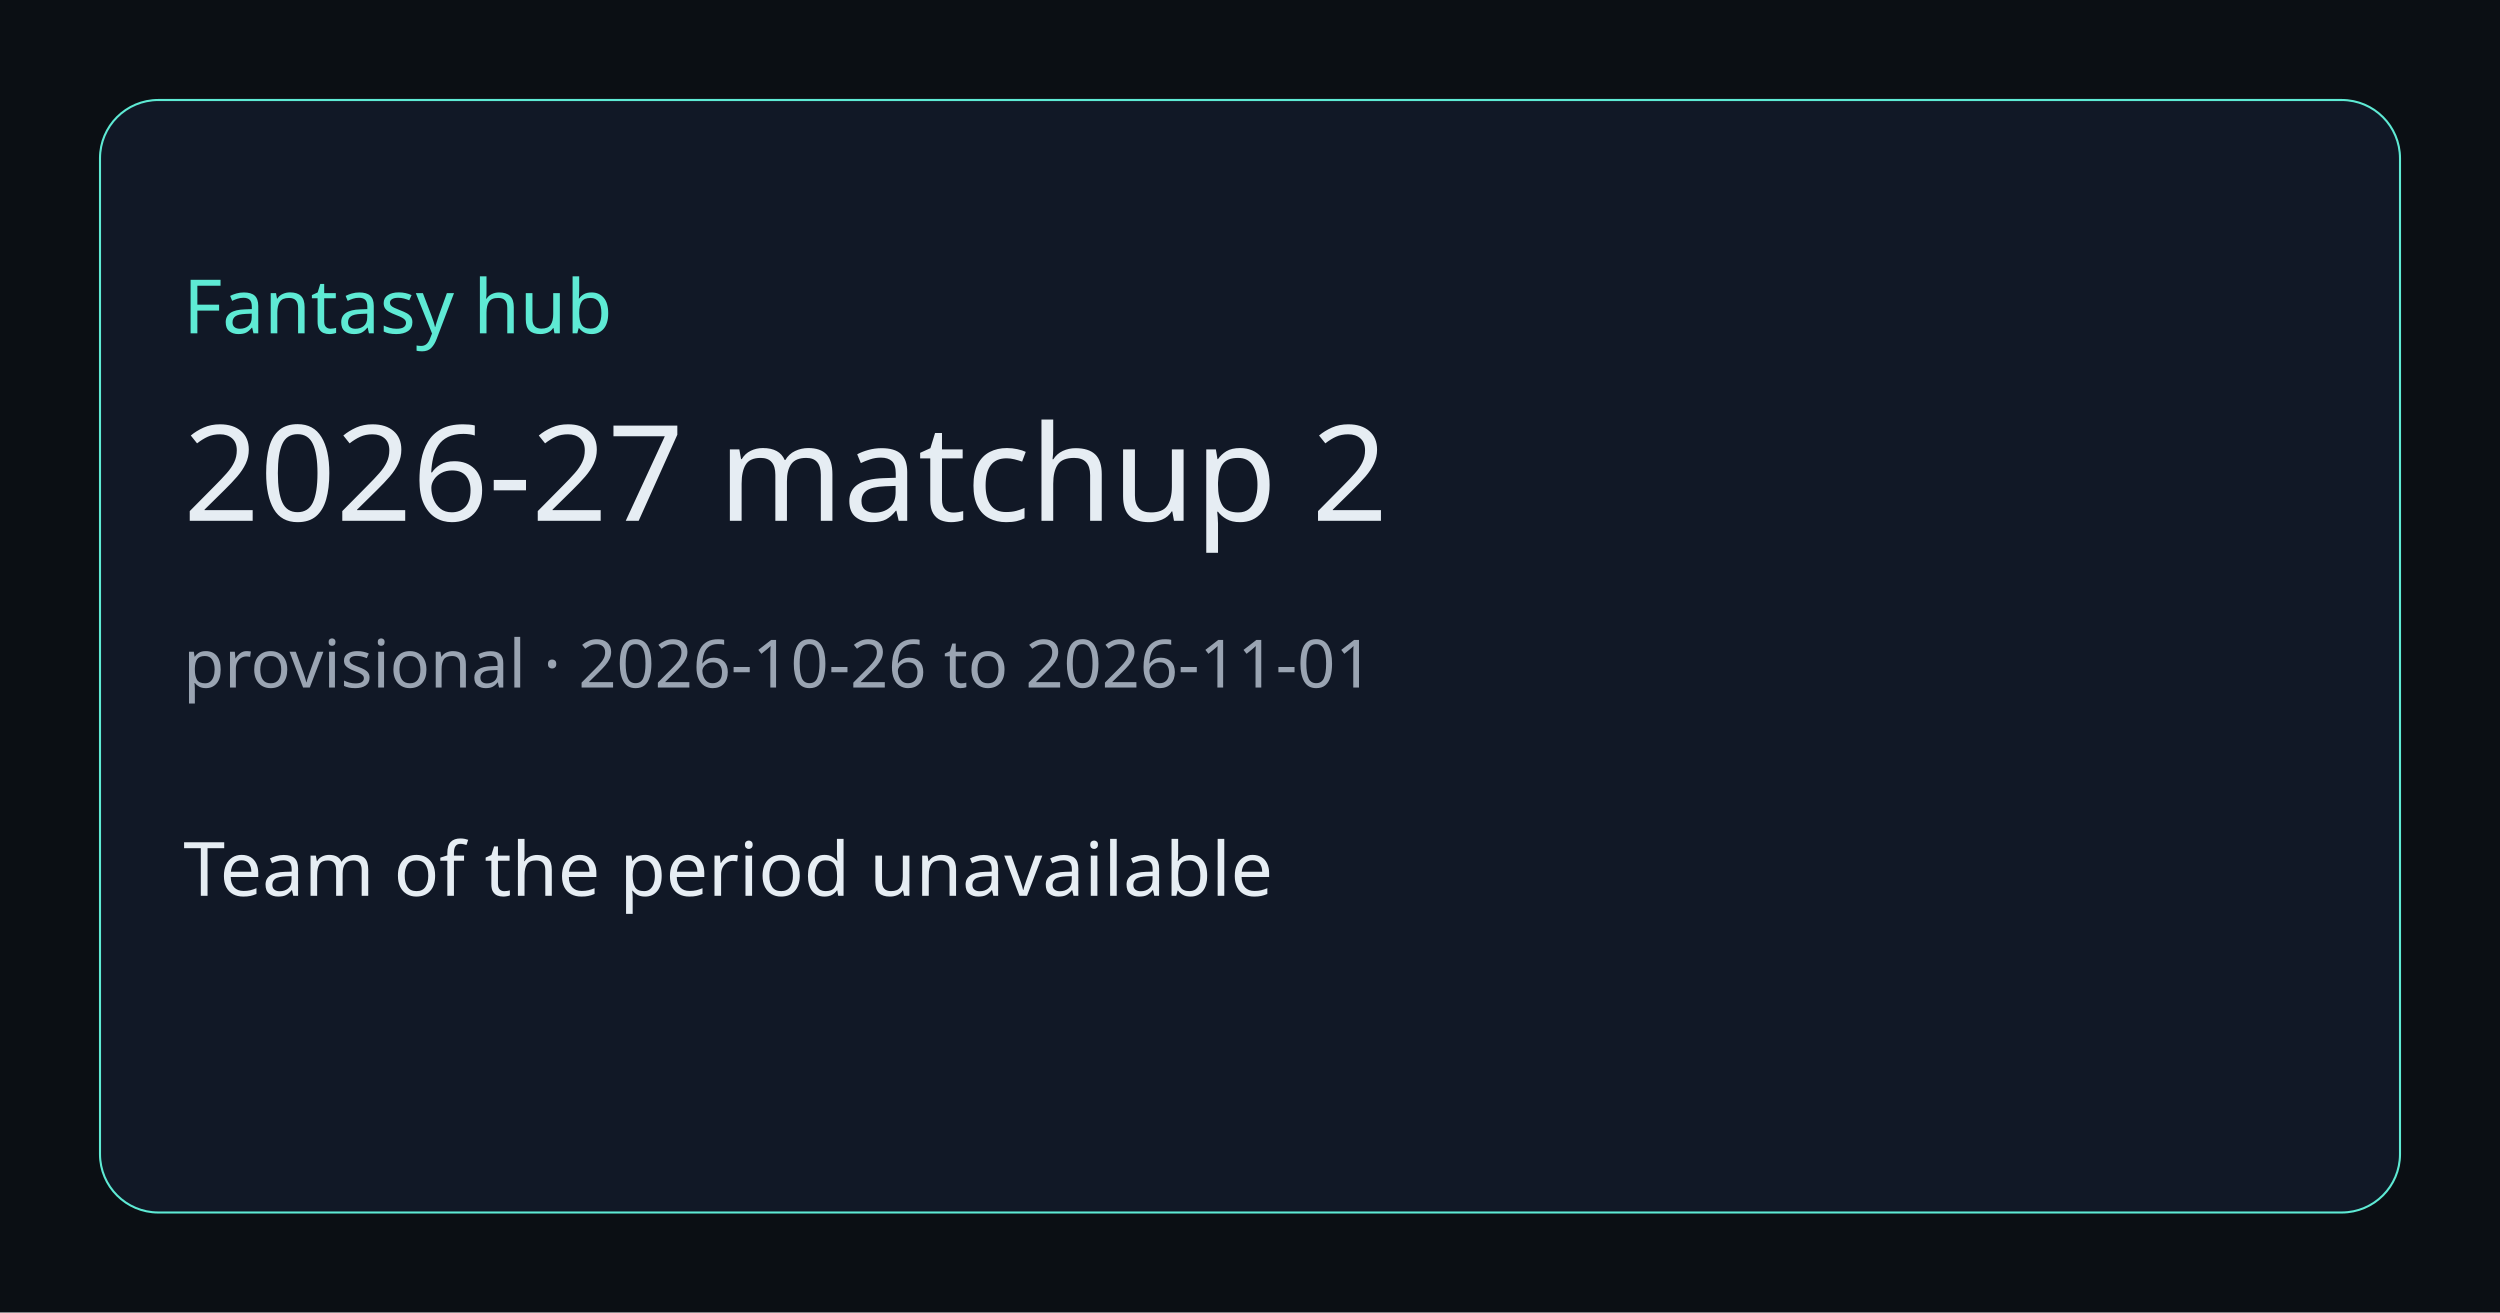
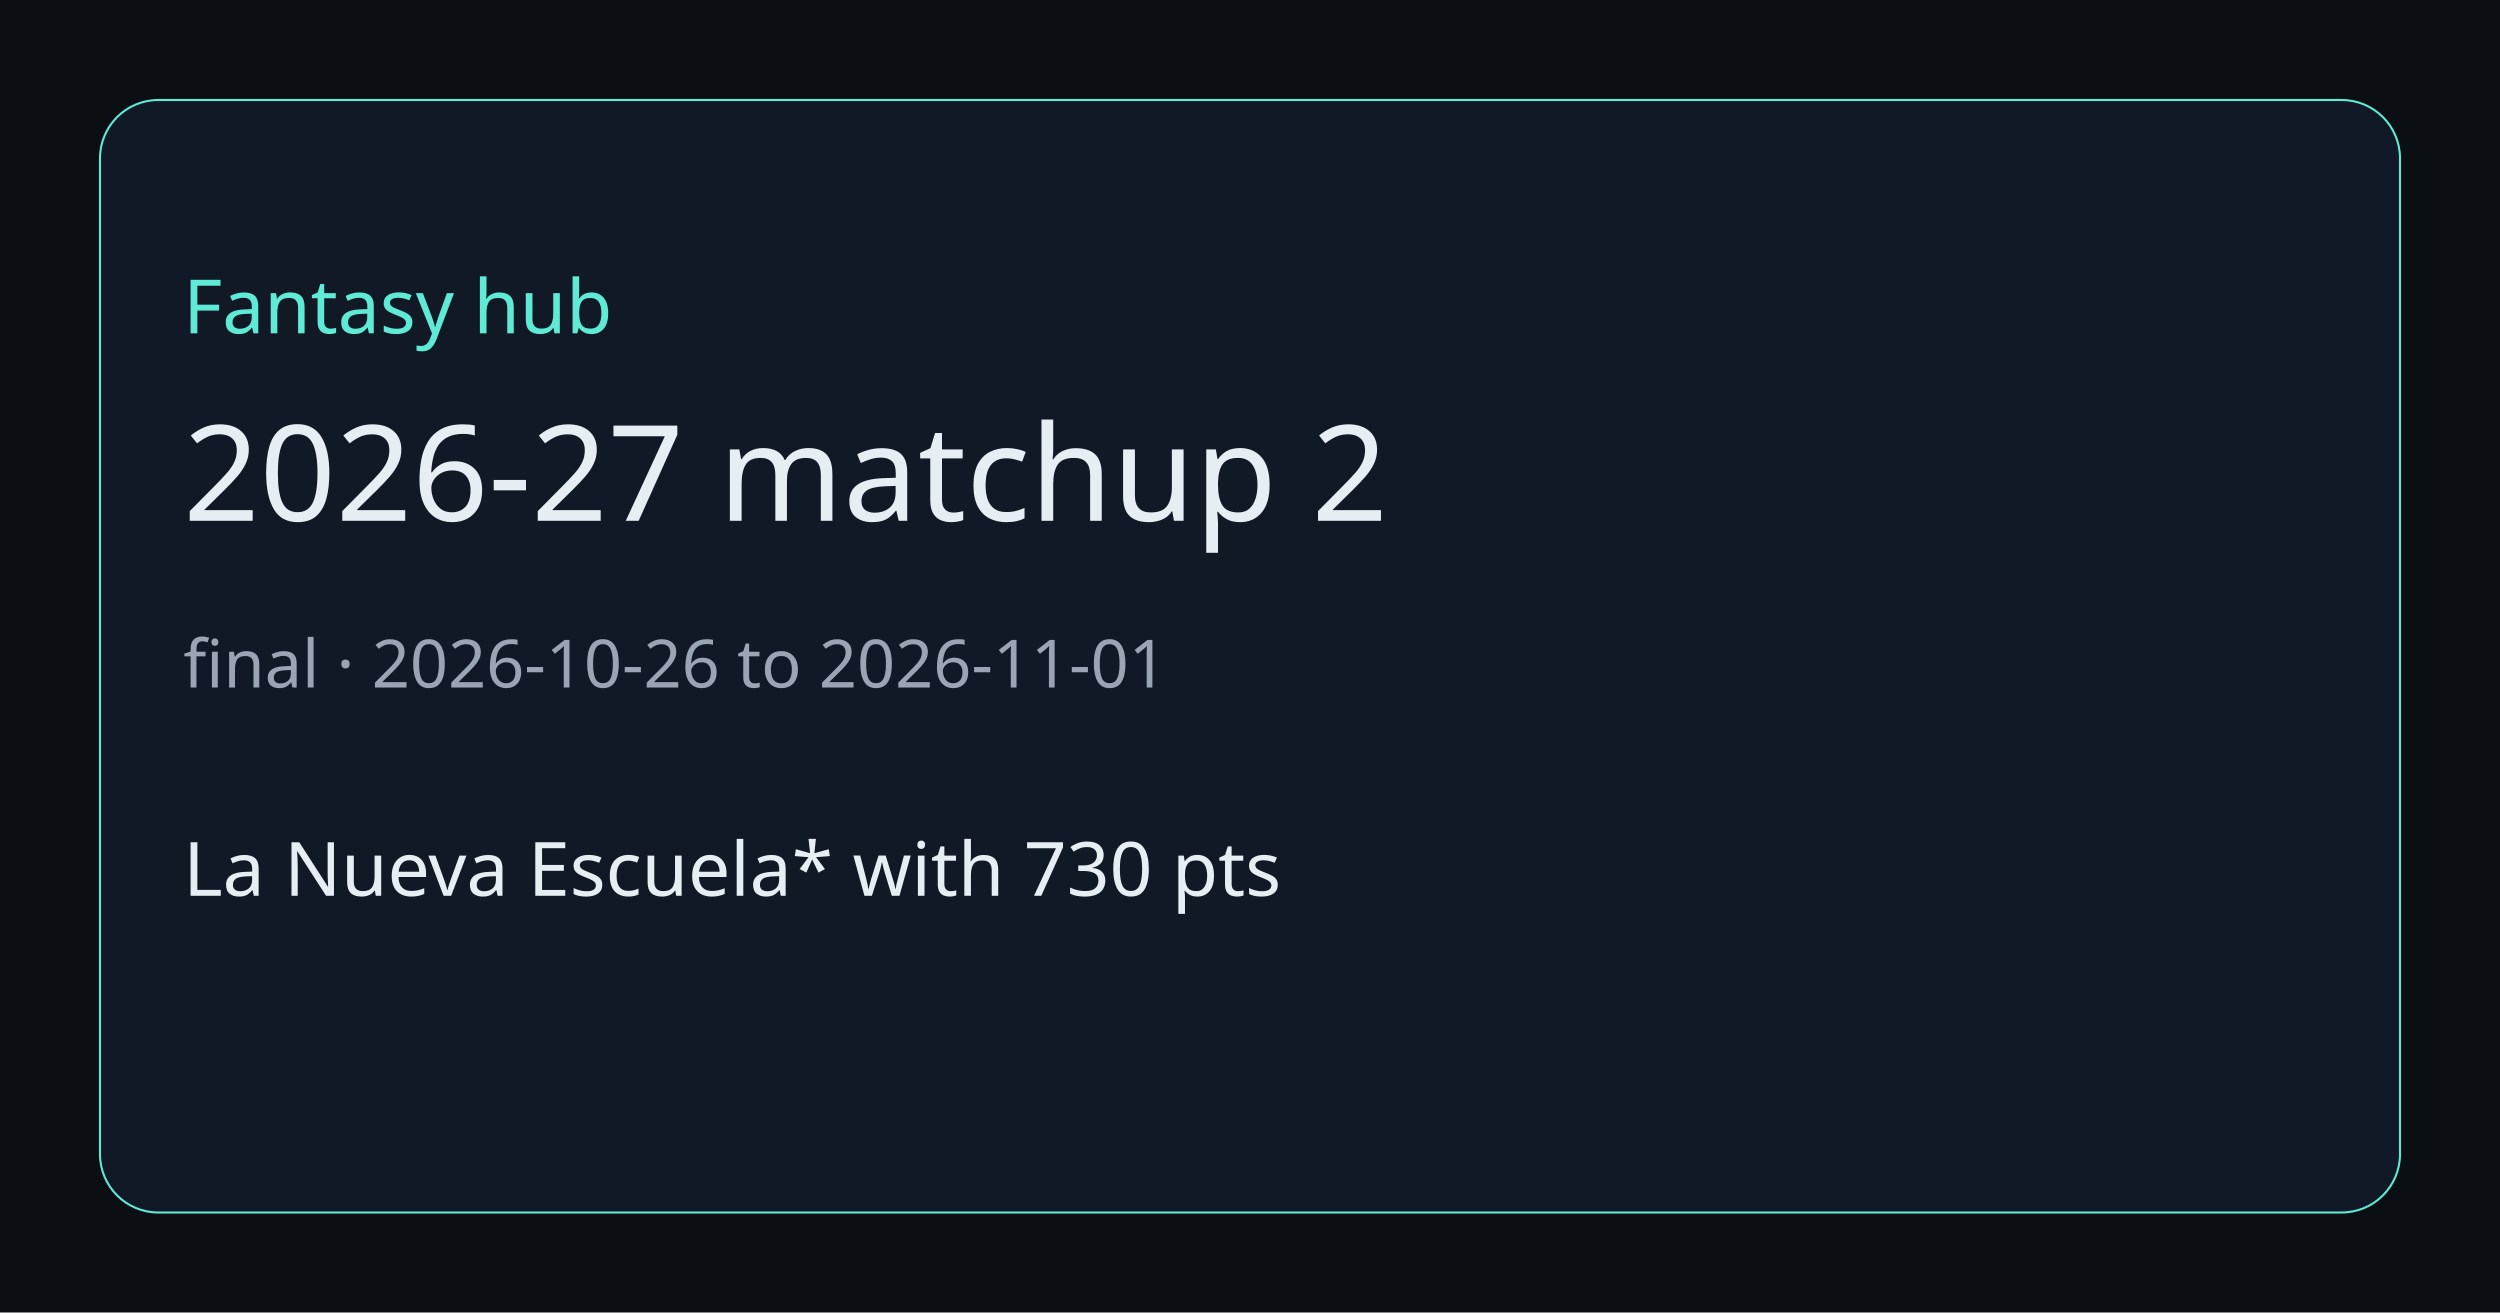
<svg xmlns="http://www.w3.org/2000/svg" width="1200" height="630" viewBox="0 0 1200 630">
  <rect width="1200" height="630" fill="#0b0f14" />
  <rect x="48" y="48" width="1104" height="534" rx="28" fill="#111826" stroke="#5eead4" />
  <text x="88" y="160" fill="#5eead4" font-size="36" font-family="Segoe UI, sans-serif">Fantasy hub</text>
  <text x="88" y="250" fill="#e6edf3" font-size="64" font-family="Segoe UI, sans-serif">2026-27 matchup 2</text>
-   <text x="88" y="330" fill="#9aa4b2" font-size="32" font-family="Segoe UI, sans-serif">provisional · 2026-10-26 to 2026-11-01</text>
-   <text x="88" y="430" fill="#e6edf3" font-size="36" font-family="Segoe UI, sans-serif">Team of the period unavailable</text>
+   <text x="88" y="330" fill="#9aa4b2" font-size="32" font-family="Segoe UI, sans-serif">final · 2026-10-26 to 2026-11-01</text>
+   <text x="88" y="430" fill="#e6edf3" font-size="36" font-family="Segoe UI, sans-serif">La Nueva Escuela*  with 730 pts</text>
</svg>
